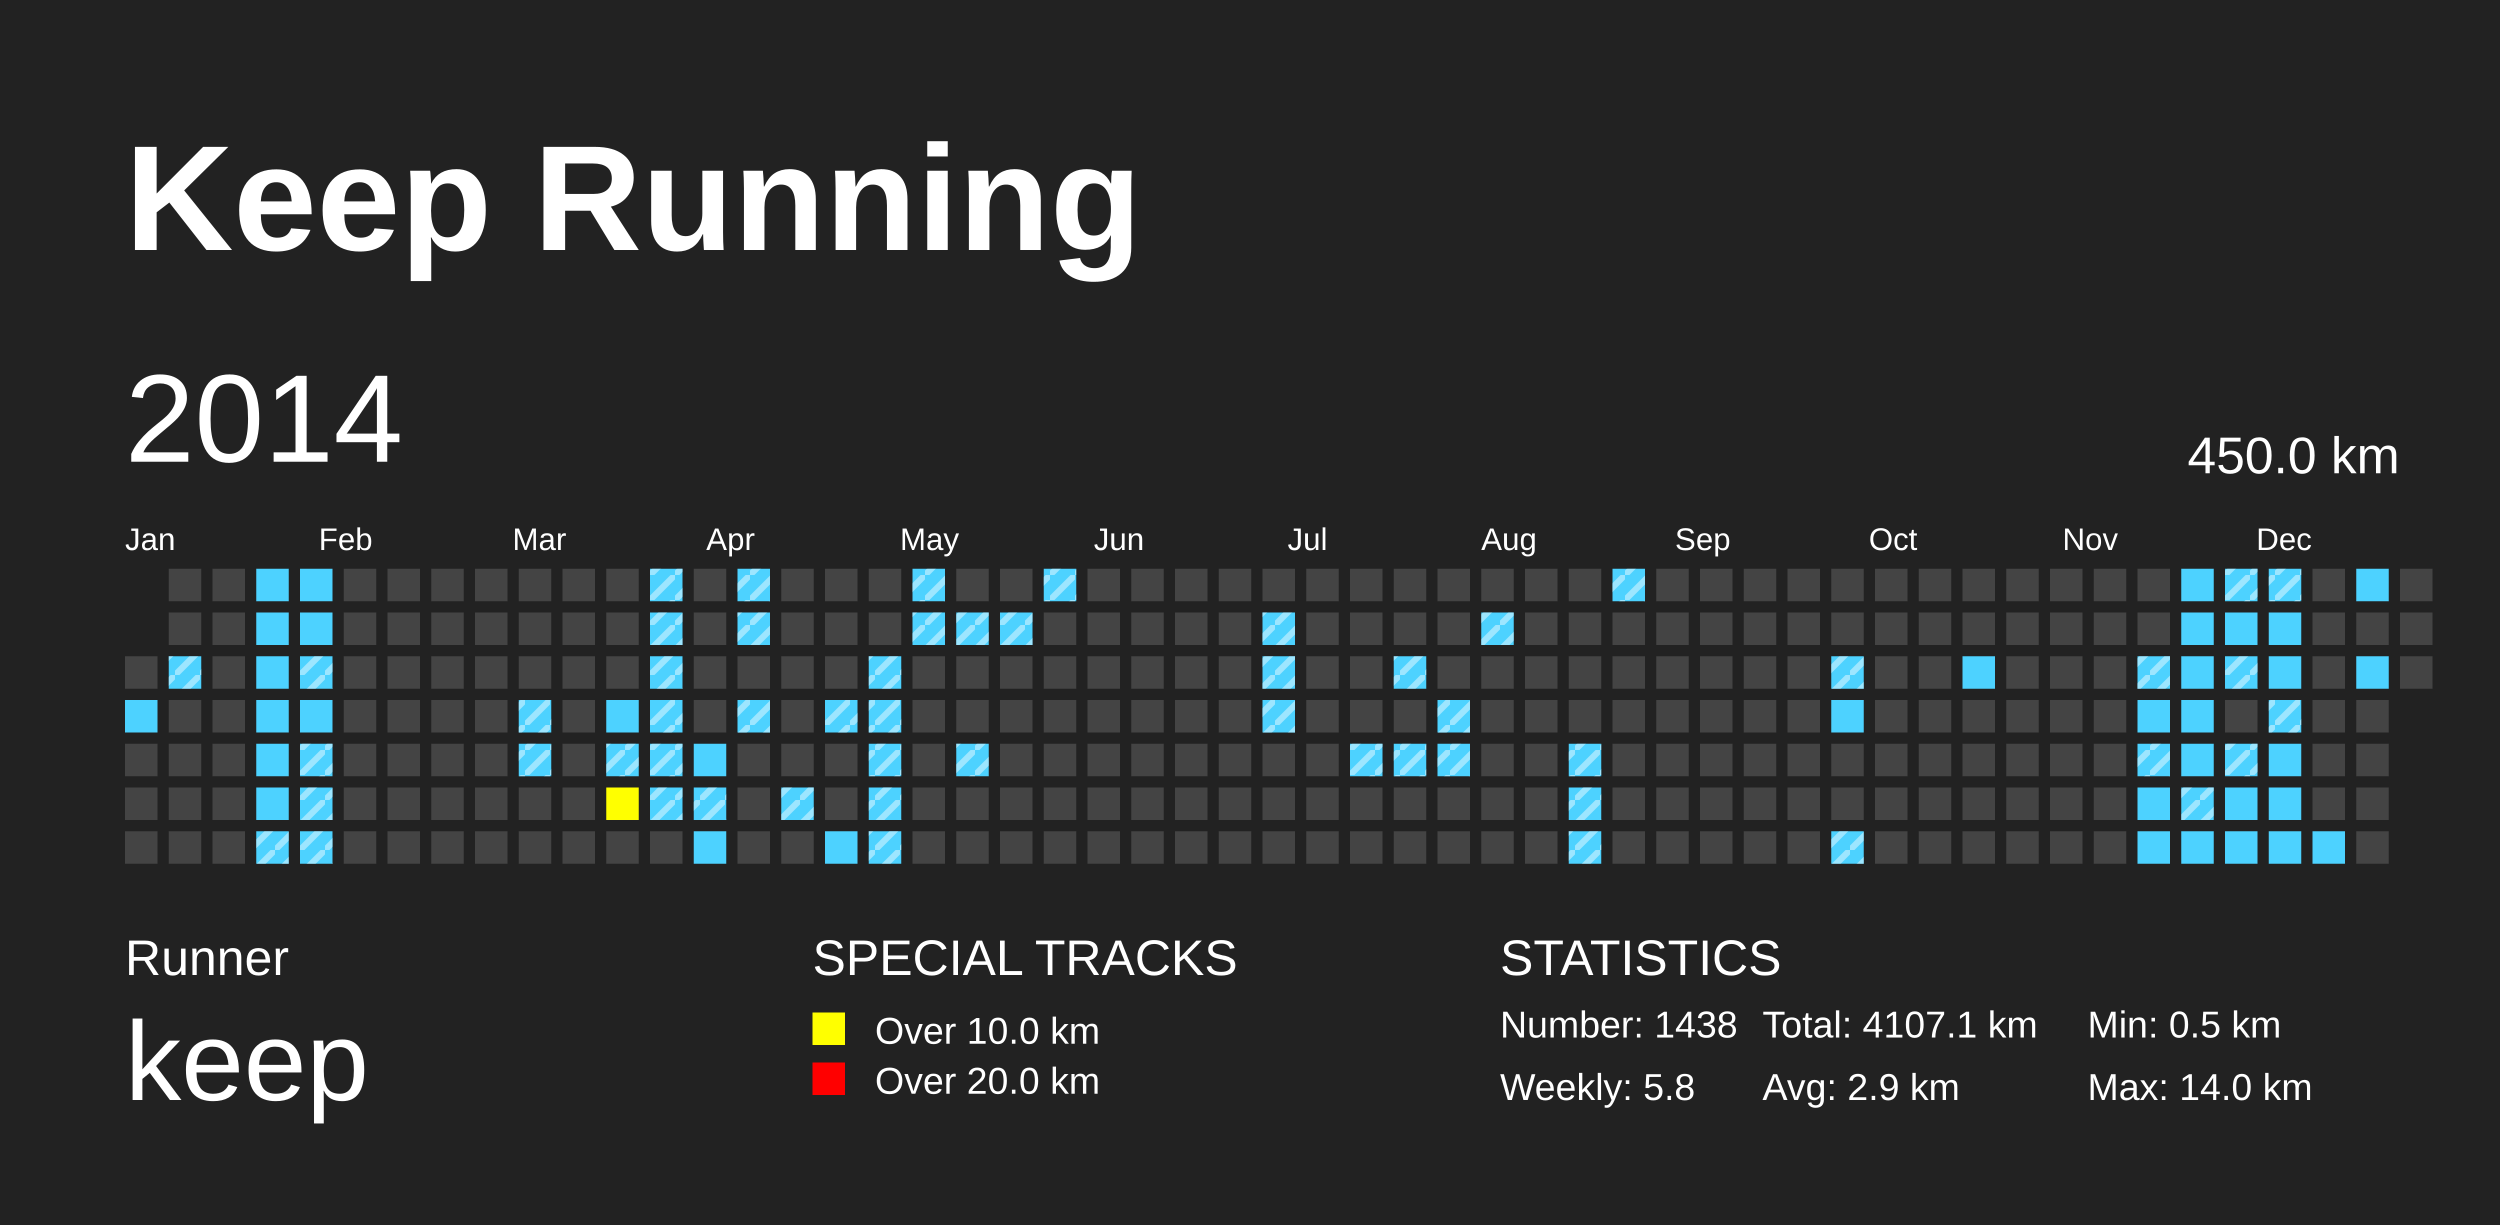
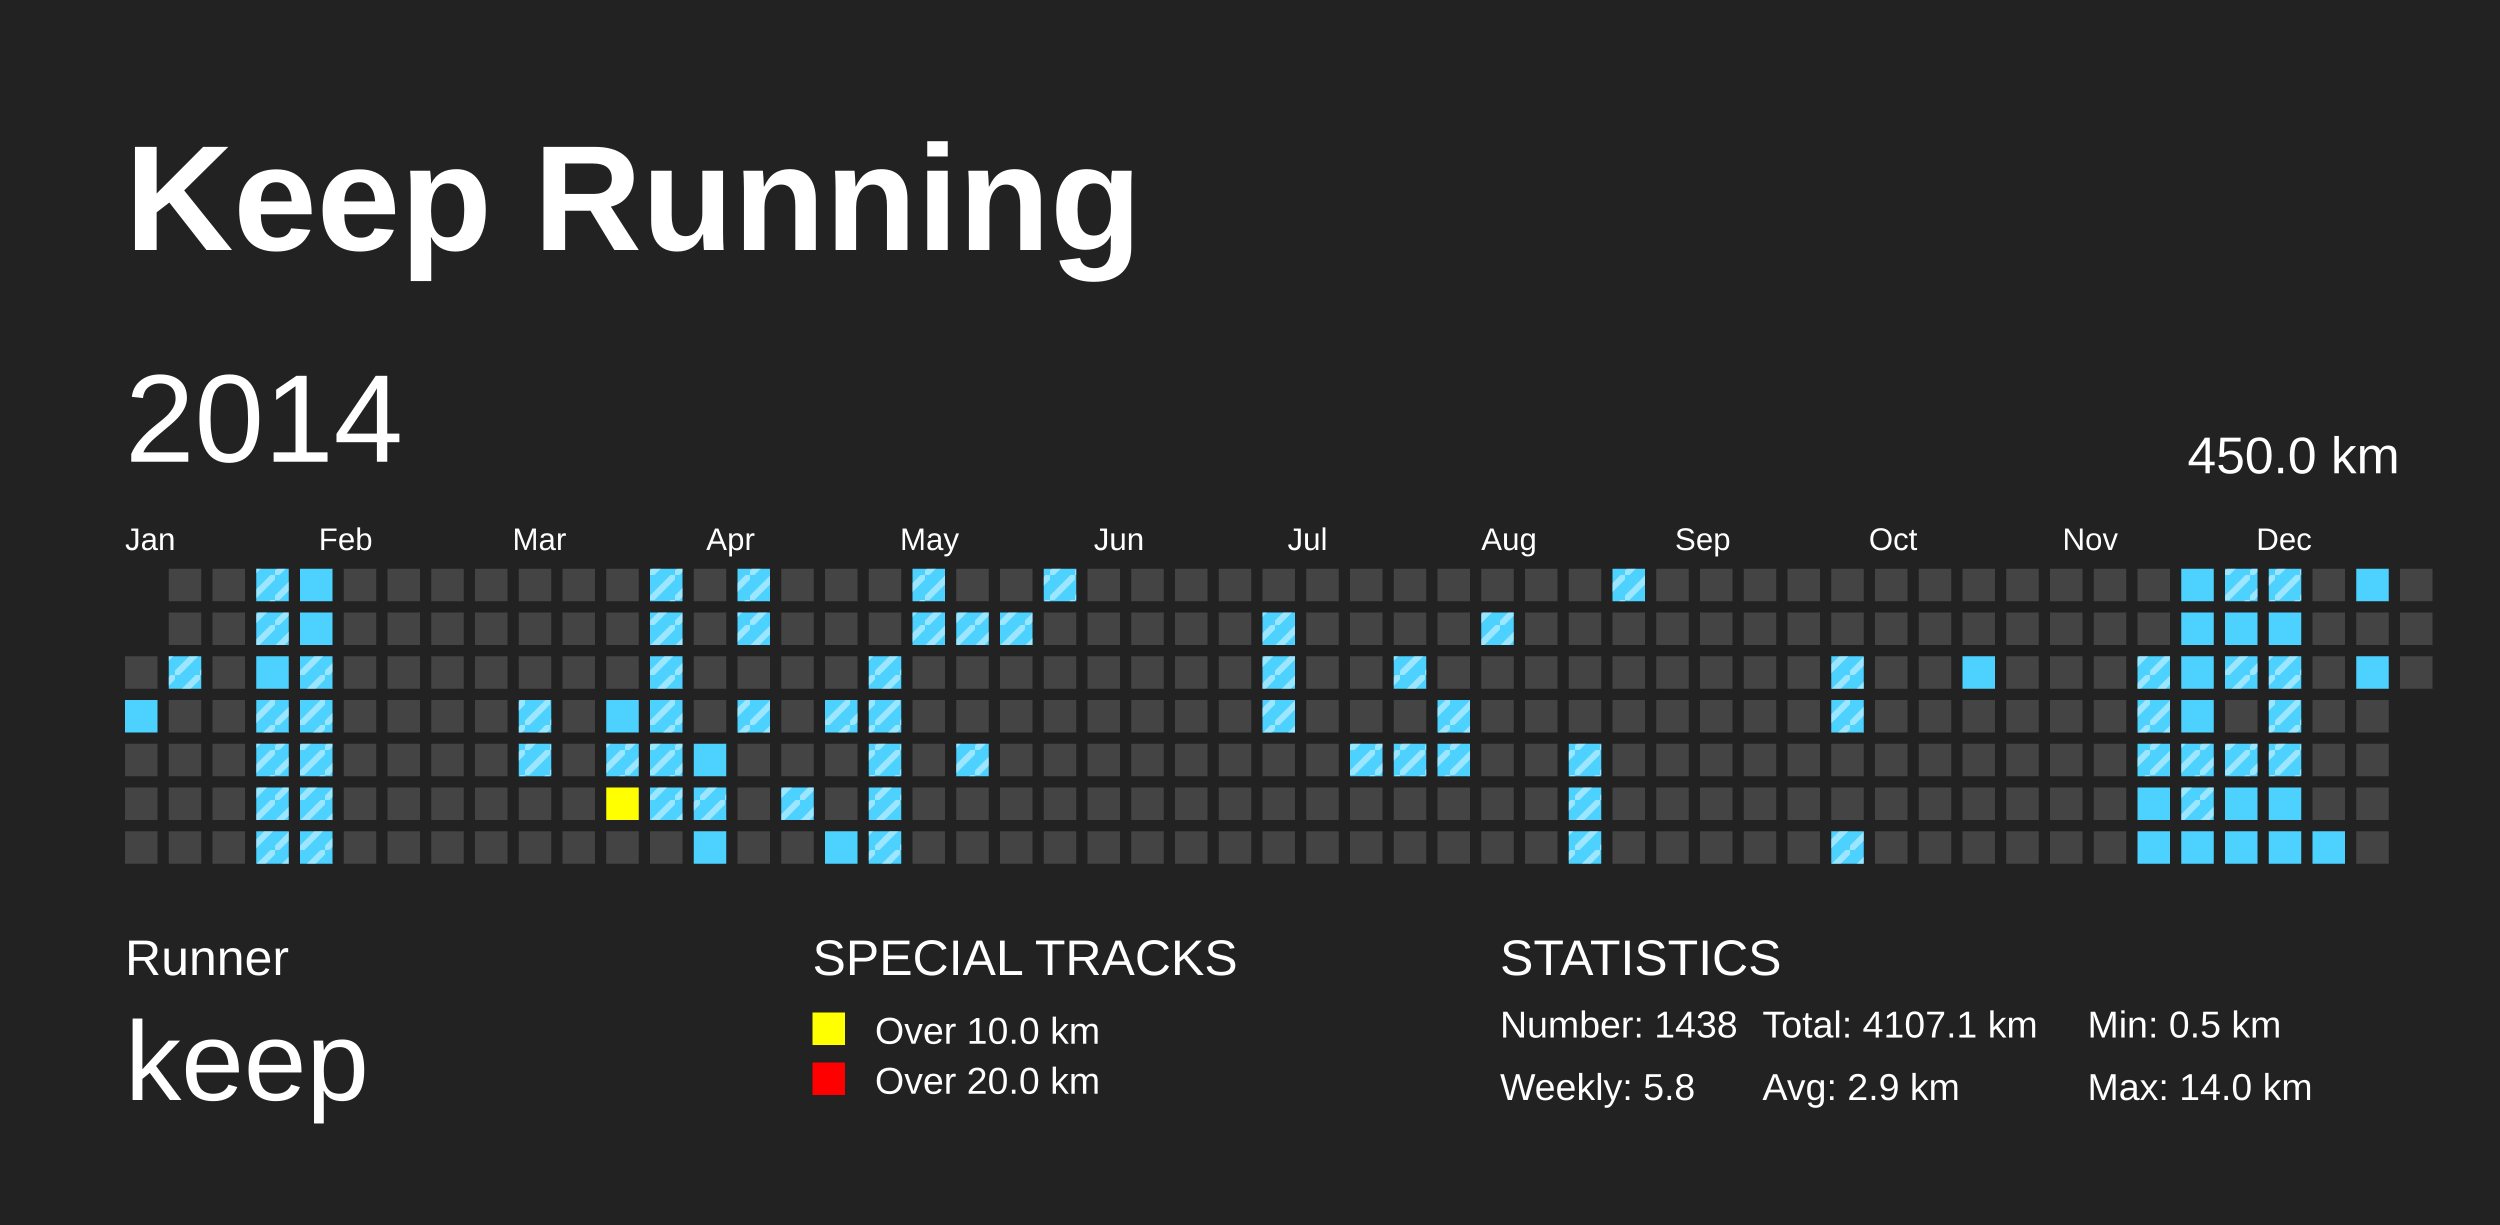
<svg xmlns="http://www.w3.org/2000/svg" baseProfile="full" height="98mm" version="1.1" viewBox="0,0,200,98" width="200mm">
  <defs>
    <pattern height="2" id="indoor-stripe" patternUnits="userSpaceOnUse" width="2">
      <line stroke="white" stroke-opacity="0.45" stroke-width="0.5" x1="0" x2="2" y1="2" y2="0" />
    </pattern>
  </defs>
  <rect fill="#222222" height="98" width="200" x="0" y="0" />
  <text fill="#FFFFFF" style="font-size:12px; font-family:Arial; font-weight:bold;" x="10" y="20">Keep Running</text>
  <text fill="#FFFFFF" style="font-size:4px; font-family:Arial" x="10" y="78">Runner</text>
  <text fill="#FFFFFF" style="font-size:9px; font-family:Arial" x="10" y="88">keep</text>
  <text fill="#FFFFFF" style="font-size:4px; font-family:Arial" x="65" y="78">SPECIAL TRACKS</text>
  <rect fill="yellow" height="2.6" width="2.6" x="65" y="81" />
  <text fill="#FFFFFF" style="font-size:3px; font-family:Arial" x="70" y="83.5">Over 10.0 km</text>
  <rect fill="red" height="2.6" width="2.6" x="65" y="85" />
  <text fill="#FFFFFF" style="font-size:3px; font-family:Arial" x="70" y="87.5">Over 20.0 km</text>
  <text fill="#FFFFFF" style="font-size:4px; font-family:Arial" x="120" y="78">STATISTICS</text>
  <text fill="#FFFFFF" style="font-size:3px; font-family:Arial" x="120" y="83">Number: 1438</text>
  <text fill="#FFFFFF" style="font-size:3px; font-family:Arial" x="120" y="88">Weekly: 5.8</text>
  <text fill="#FFFFFF" style="font-size:3px; font-family:Arial" x="141" y="83">Total: 4107.1 km</text>
  <text fill="#FFFFFF" style="font-size:3px; font-family:Arial" x="141" y="88">Avg: 2.9 km</text>
  <text fill="#FFFFFF" style="font-size:3px; font-family:Arial" x="167" y="83">Min: 0.5 km</text>
  <text fill="#FFFFFF" style="font-size:3px; font-family:Arial" x="167" y="88">Max: 14.0 km</text>
  <text dominant-baseline="hanging" fill="#FFFFFF" style="font-size:10.0px; font-family:Arial;" x="10" y="30">2014</text>
  <text dominant-baseline="hanging" fill="#FFFFFF" style="font-size:4.125px; font-family:Arial;" x="175" y="35">450.0 km</text>
  <text fill="#FFFFFF" style="font-size:2.5px; font-family:Arial" x="10.0" y="44">Jan</text>
  <text fill="#FFFFFF" style="font-size:2.5px; font-family:Arial" x="25.5" y="44">Feb</text>
  <text fill="#FFFFFF" style="font-size:2.5px; font-family:Arial" x="41.0" y="44">Mar</text>
  <text fill="#FFFFFF" style="font-size:2.5px; font-family:Arial" x="56.5" y="44">Apr</text>
  <text fill="#FFFFFF" style="font-size:2.5px; font-family:Arial" x="72.0" y="44">May</text>
  <text fill="#FFFFFF" style="font-size:2.5px; font-family:Arial" x="87.5" y="44">Jun</text>
  <text fill="#FFFFFF" style="font-size:2.5px; font-family:Arial" x="103.0" y="44">Jul</text>
  <text fill="#FFFFFF" style="font-size:2.5px; font-family:Arial" x="118.5" y="44">Aug</text>
  <text fill="#FFFFFF" style="font-size:2.5px; font-family:Arial" x="134.0" y="44">Sep</text>
  <text fill="#FFFFFF" style="font-size:2.5px; font-family:Arial" x="149.5" y="44">Oct</text>
  <text fill="#FFFFFF" style="font-size:2.5px; font-family:Arial" x="165.0" y="44">Nov</text>
  <text fill="#FFFFFF" style="font-size:2.5px; font-family:Arial" x="180.5" y="44">Dec</text>
  <rect fill="#444444" height="2.6" width="2.6" x="10.0" y="52.5" />
  <rect fill="#4DD2FF" height="2.6" width="2.6" x="10.0" y="56.0" />
  <rect fill="#444444" height="2.6" width="2.6" x="10.0" y="59.5" />
  <rect fill="#444444" height="2.6" width="2.6" x="10.0" y="63.0" />
  <rect fill="#444444" height="2.6" width="2.6" x="10.0" y="66.5" />
  <rect fill="#444444" height="2.6" width="2.6" x="13.5" y="45.5" />
  <rect fill="#444444" height="2.6" width="2.6" x="13.5" y="49.0" />
  <rect fill="#4DD2FF" height="2.6" width="2.6" x="13.5" y="52.5" />
  <rect fill="url(#indoor-stripe)" height="2.6" style="pointer-events: none;" width="2.6" x="13.5" y="52.5" />
  <rect fill="#444444" height="2.6" width="2.6" x="13.5" y="56.0" />
  <rect fill="#444444" height="2.6" width="2.6" x="13.5" y="59.5" />
  <rect fill="#444444" height="2.6" width="2.6" x="13.5" y="63.0" />
  <rect fill="#444444" height="2.6" width="2.6" x="13.5" y="66.5" />
  <rect fill="#444444" height="2.6" width="2.6" x="17.0" y="45.5" />
  <rect fill="#444444" height="2.6" width="2.6" x="17.0" y="49.0" />
  <rect fill="#444444" height="2.6" width="2.6" x="17.0" y="52.5" />
  <rect fill="#444444" height="2.6" width="2.6" x="17.0" y="56.0" />
  <rect fill="#444444" height="2.6" width="2.6" x="17.0" y="59.5" />
  <rect fill="#444444" height="2.6" width="2.6" x="17.0" y="63.0" />
  <rect fill="#444444" height="2.6" width="2.6" x="17.0" y="66.5" />
  <rect fill="#4DD2FF" height="2.6" width="2.6" x="20.5" y="45.5" />
+   <rect fill="url(#indoor-stripe)" height="2.6" style="pointer-events: none;" width="2.6" x="20.5" y="45.5" />
  <rect fill="#4DD2FF" height="2.6" width="2.6" x="20.5" y="49.0" />
+   <rect fill="url(#indoor-stripe)" height="2.6" style="pointer-events: none;" width="2.6" x="20.5" y="49.0" />
  <rect fill="#4DD2FF" height="2.6" width="2.6" x="20.5" y="52.5" />
  <rect fill="#4DD2FF" height="2.6" width="2.6" x="20.5" y="56.0" />
+   <rect fill="url(#indoor-stripe)" height="2.6" style="pointer-events: none;" width="2.6" x="20.5" y="56.0" />
  <rect fill="#4DD2FF" height="2.6" width="2.6" x="20.5" y="59.5" />
+   <rect fill="url(#indoor-stripe)" height="2.6" style="pointer-events: none;" width="2.6" x="20.5" y="59.5" />
  <rect fill="#4DD2FF" height="2.6" width="2.6" x="20.5" y="63.0" />
+   <rect fill="url(#indoor-stripe)" height="2.6" style="pointer-events: none;" width="2.6" x="20.5" y="63.0" />
  <rect fill="#4DD2FF" height="2.6" width="2.6" x="20.5" y="66.5" />
  <rect fill="url(#indoor-stripe)" height="2.6" style="pointer-events: none;" width="2.6" x="20.5" y="66.5" />
  <rect fill="#4DD2FF" height="2.6" width="2.6" x="24.0" y="45.5" />
  <rect fill="#4DD2FF" height="2.6" width="2.6" x="24.0" y="49.0" />
  <rect fill="#4DD2FF" height="2.6" width="2.6" x="24.0" y="52.5" />
  <rect fill="url(#indoor-stripe)" height="2.6" style="pointer-events: none;" width="2.6" x="24.0" y="52.5" />
  <rect fill="#4DD2FF" height="2.6" width="2.6" x="24.0" y="56.0" />
+   <rect fill="url(#indoor-stripe)" height="2.6" style="pointer-events: none;" width="2.6" x="24.0" y="56.0" />
  <rect fill="#4DD2FF" height="2.6" width="2.6" x="24.0" y="59.5" />
  <rect fill="url(#indoor-stripe)" height="2.6" style="pointer-events: none;" width="2.6" x="24.0" y="59.5" />
  <rect fill="#4DD2FF" height="2.6" width="2.6" x="24.0" y="63.0" />
  <rect fill="url(#indoor-stripe)" height="2.6" style="pointer-events: none;" width="2.6" x="24.0" y="63.0" />
  <rect fill="#4DD2FF" height="2.6" width="2.6" x="24.0" y="66.5" />
  <rect fill="url(#indoor-stripe)" height="2.6" style="pointer-events: none;" width="2.6" x="24.0" y="66.5" />
  <rect fill="#444444" height="2.6" width="2.6" x="27.5" y="45.5" />
  <rect fill="#444444" height="2.6" width="2.6" x="27.5" y="49.0" />
  <rect fill="#444444" height="2.6" width="2.6" x="27.5" y="52.5" />
  <rect fill="#444444" height="2.6" width="2.6" x="27.5" y="56.0" />
  <rect fill="#444444" height="2.6" width="2.6" x="27.5" y="59.5" />
  <rect fill="#444444" height="2.6" width="2.6" x="27.5" y="63.0" />
  <rect fill="#444444" height="2.6" width="2.6" x="27.5" y="66.5" />
  <rect fill="#444444" height="2.6" width="2.6" x="31.0" y="45.5" />
  <rect fill="#444444" height="2.6" width="2.6" x="31.0" y="49.0" />
  <rect fill="#444444" height="2.6" width="2.6" x="31.0" y="52.5" />
  <rect fill="#444444" height="2.6" width="2.6" x="31.0" y="56.0" />
  <rect fill="#444444" height="2.6" width="2.6" x="31.0" y="59.5" />
  <rect fill="#444444" height="2.6" width="2.6" x="31.0" y="63.0" />
  <rect fill="#444444" height="2.6" width="2.6" x="31.0" y="66.5" />
  <rect fill="#444444" height="2.6" width="2.6" x="34.5" y="45.5" />
  <rect fill="#444444" height="2.6" width="2.6" x="34.5" y="49.0" />
  <rect fill="#444444" height="2.6" width="2.6" x="34.5" y="52.5" />
  <rect fill="#444444" height="2.6" width="2.6" x="34.5" y="56.0" />
  <rect fill="#444444" height="2.6" width="2.6" x="34.5" y="59.5" />
  <rect fill="#444444" height="2.6" width="2.6" x="34.5" y="63.0" />
  <rect fill="#444444" height="2.6" width="2.6" x="34.5" y="66.5" />
  <rect fill="#444444" height="2.6" width="2.6" x="38.0" y="45.5" />
  <rect fill="#444444" height="2.6" width="2.6" x="38.0" y="49.0" />
  <rect fill="#444444" height="2.6" width="2.6" x="38.0" y="52.5" />
  <rect fill="#444444" height="2.6" width="2.6" x="38.0" y="56.0" />
  <rect fill="#444444" height="2.6" width="2.6" x="38.0" y="59.5" />
  <rect fill="#444444" height="2.6" width="2.6" x="38.0" y="63.0" />
  <rect fill="#444444" height="2.6" width="2.6" x="38.0" y="66.5" />
  <rect fill="#444444" height="2.6" width="2.6" x="41.5" y="45.5" />
  <rect fill="#444444" height="2.6" width="2.6" x="41.5" y="49.0" />
  <rect fill="#444444" height="2.6" width="2.6" x="41.5" y="52.5" />
  <rect fill="#4DD2FF" height="2.6" width="2.6" x="41.5" y="56.0" />
  <rect fill="url(#indoor-stripe)" height="2.6" style="pointer-events: none;" width="2.6" x="41.5" y="56.0" />
  <rect fill="#4DD2FF" height="2.6" width="2.6" x="41.5" y="59.5" />
  <rect fill="url(#indoor-stripe)" height="2.6" style="pointer-events: none;" width="2.6" x="41.5" y="59.5" />
  <rect fill="#444444" height="2.6" width="2.6" x="41.5" y="63.0" />
  <rect fill="#444444" height="2.6" width="2.6" x="41.5" y="66.5" />
  <rect fill="#444444" height="2.6" width="2.6" x="45.0" y="45.5" />
  <rect fill="#444444" height="2.6" width="2.6" x="45.0" y="49.0" />
  <rect fill="#444444" height="2.6" width="2.6" x="45.0" y="52.5" />
  <rect fill="#444444" height="2.6" width="2.6" x="45.0" y="56.0" />
  <rect fill="#444444" height="2.6" width="2.6" x="45.0" y="59.5" />
  <rect fill="#444444" height="2.6" width="2.6" x="45.0" y="63.0" />
  <rect fill="#444444" height="2.6" width="2.6" x="45.0" y="66.5" />
  <rect fill="#444444" height="2.6" width="2.6" x="48.5" y="45.5" />
  <rect fill="#444444" height="2.6" width="2.6" x="48.5" y="49.0" />
  <rect fill="#444444" height="2.6" width="2.6" x="48.5" y="52.5" />
  <rect fill="#4DD2FF" height="2.6" width="2.6" x="48.5" y="56.0" />
  <rect fill="#4DD2FF" height="2.6" width="2.6" x="48.5" y="59.5" />
  <rect fill="url(#indoor-stripe)" height="2.6" style="pointer-events: none;" width="2.6" x="48.5" y="59.5" />
  <rect fill="yellow" height="2.6" width="2.6" x="48.5" y="63.0" />
  <rect fill="#444444" height="2.6" width="2.6" x="48.5" y="66.5" />
  <rect fill="#4DD2FF" height="2.6" width="2.6" x="52.0" y="45.5" />
  <rect fill="url(#indoor-stripe)" height="2.6" style="pointer-events: none;" width="2.6" x="52.0" y="45.5" />
  <rect fill="#4DD2FF" height="2.6" width="2.6" x="52.0" y="49.0" />
  <rect fill="url(#indoor-stripe)" height="2.6" style="pointer-events: none;" width="2.6" x="52.0" y="49.0" />
  <rect fill="#4DD2FF" height="2.6" width="2.6" x="52.0" y="52.5" />
  <rect fill="url(#indoor-stripe)" height="2.6" style="pointer-events: none;" width="2.6" x="52.0" y="52.5" />
  <rect fill="#4DD2FF" height="2.6" width="2.6" x="52.0" y="56.0" />
  <rect fill="url(#indoor-stripe)" height="2.6" style="pointer-events: none;" width="2.6" x="52.0" y="56.0" />
  <rect fill="#4DD2FF" height="2.6" width="2.6" x="52.0" y="59.5" />
  <rect fill="url(#indoor-stripe)" height="2.6" style="pointer-events: none;" width="2.6" x="52.0" y="59.5" />
  <rect fill="#4DD2FF" height="2.6" width="2.6" x="52.0" y="63.0" />
  <rect fill="url(#indoor-stripe)" height="2.6" style="pointer-events: none;" width="2.6" x="52.0" y="63.0" />
  <rect fill="#444444" height="2.6" width="2.6" x="52.0" y="66.5" />
  <rect fill="#444444" height="2.6" width="2.6" x="55.5" y="45.5" />
  <rect fill="#444444" height="2.6" width="2.6" x="55.5" y="49.0" />
  <rect fill="#444444" height="2.6" width="2.6" x="55.5" y="52.5" />
  <rect fill="#444444" height="2.6" width="2.6" x="55.5" y="56.0" />
  <rect fill="#4DD2FF" height="2.6" width="2.6" x="55.5" y="59.5" />
  <rect fill="#4DD2FF" height="2.6" width="2.6" x="55.5" y="63.0" />
  <rect fill="url(#indoor-stripe)" height="2.6" style="pointer-events: none;" width="2.6" x="55.5" y="63.0" />
  <rect fill="#4DD2FF" height="2.6" width="2.6" x="55.5" y="66.5" />
  <rect fill="#4DD2FF" height="2.6" width="2.6" x="59.0" y="45.5" />
  <rect fill="url(#indoor-stripe)" height="2.6" style="pointer-events: none;" width="2.6" x="59.0" y="45.5" />
  <rect fill="#4DD2FF" height="2.6" width="2.6" x="59.0" y="49.0" />
  <rect fill="url(#indoor-stripe)" height="2.6" style="pointer-events: none;" width="2.6" x="59.0" y="49.0" />
  <rect fill="#444444" height="2.6" width="2.6" x="59.0" y="52.5" />
  <rect fill="#4DD2FF" height="2.6" width="2.6" x="59.0" y="56.0" />
  <rect fill="url(#indoor-stripe)" height="2.6" style="pointer-events: none;" width="2.6" x="59.0" y="56.0" />
  <rect fill="#444444" height="2.6" width="2.6" x="59.0" y="59.5" />
  <rect fill="#444444" height="2.6" width="2.6" x="59.0" y="63.0" />
  <rect fill="#444444" height="2.6" width="2.6" x="59.0" y="66.5" />
  <rect fill="#444444" height="2.6" width="2.6" x="62.5" y="45.5" />
  <rect fill="#444444" height="2.6" width="2.6" x="62.5" y="49.0" />
  <rect fill="#444444" height="2.6" width="2.6" x="62.5" y="52.5" />
  <rect fill="#444444" height="2.6" width="2.6" x="62.5" y="56.0" />
  <rect fill="#444444" height="2.6" width="2.6" x="62.5" y="59.5" />
  <rect fill="#4DD2FF" height="2.6" width="2.6" x="62.5" y="63.0" />
  <rect fill="url(#indoor-stripe)" height="2.6" style="pointer-events: none;" width="2.6" x="62.5" y="63.0" />
  <rect fill="#444444" height="2.6" width="2.6" x="62.5" y="66.5" />
  <rect fill="#444444" height="2.6" width="2.6" x="66.0" y="45.5" />
  <rect fill="#444444" height="2.6" width="2.6" x="66.0" y="49.0" />
  <rect fill="#444444" height="2.6" width="2.6" x="66.0" y="52.5" />
  <rect fill="#4DD2FF" height="2.6" width="2.6" x="66.0" y="56.0" />
  <rect fill="url(#indoor-stripe)" height="2.6" style="pointer-events: none;" width="2.6" x="66.0" y="56.0" />
  <rect fill="#444444" height="2.6" width="2.6" x="66.0" y="59.5" />
  <rect fill="#444444" height="2.6" width="2.6" x="66.0" y="63.0" />
  <rect fill="#4DD2FF" height="2.6" width="2.6" x="66.0" y="66.5" />
  <rect fill="#444444" height="2.6" width="2.6" x="69.5" y="45.5" />
  <rect fill="#444444" height="2.6" width="2.6" x="69.5" y="49.0" />
  <rect fill="#4DD2FF" height="2.6" width="2.6" x="69.5" y="52.5" />
  <rect fill="url(#indoor-stripe)" height="2.6" style="pointer-events: none;" width="2.6" x="69.5" y="52.5" />
  <rect fill="#4DD2FF" height="2.6" width="2.6" x="69.5" y="56.0" />
  <rect fill="url(#indoor-stripe)" height="2.6" style="pointer-events: none;" width="2.6" x="69.5" y="56.0" />
  <rect fill="#4DD2FF" height="2.6" width="2.6" x="69.5" y="59.5" />
  <rect fill="url(#indoor-stripe)" height="2.6" style="pointer-events: none;" width="2.6" x="69.5" y="59.5" />
  <rect fill="#4DD2FF" height="2.6" width="2.6" x="69.5" y="63.0" />
  <rect fill="url(#indoor-stripe)" height="2.6" style="pointer-events: none;" width="2.6" x="69.5" y="63.0" />
  <rect fill="#4DD2FF" height="2.6" width="2.6" x="69.5" y="66.5" />
  <rect fill="url(#indoor-stripe)" height="2.6" style="pointer-events: none;" width="2.6" x="69.5" y="66.5" />
  <rect fill="#4DD2FF" height="2.6" width="2.6" x="73.0" y="45.5" />
  <rect fill="url(#indoor-stripe)" height="2.6" style="pointer-events: none;" width="2.6" x="73.0" y="45.5" />
  <rect fill="#4DD2FF" height="2.6" width="2.6" x="73.0" y="49.0" />
  <rect fill="url(#indoor-stripe)" height="2.6" style="pointer-events: none;" width="2.6" x="73.0" y="49.0" />
  <rect fill="#444444" height="2.6" width="2.6" x="73.0" y="52.5" />
  <rect fill="#444444" height="2.6" width="2.6" x="73.0" y="56.0" />
  <rect fill="#444444" height="2.6" width="2.6" x="73.0" y="59.5" />
  <rect fill="#444444" height="2.6" width="2.6" x="73.0" y="63.0" />
  <rect fill="#444444" height="2.6" width="2.6" x="73.0" y="66.5" />
  <rect fill="#444444" height="2.6" width="2.6" x="76.5" y="45.5" />
  <rect fill="#4DD2FF" height="2.6" width="2.6" x="76.5" y="49.0" />
  <rect fill="url(#indoor-stripe)" height="2.6" style="pointer-events: none;" width="2.6" x="76.5" y="49.0" />
  <rect fill="#444444" height="2.6" width="2.6" x="76.5" y="52.5" />
  <rect fill="#444444" height="2.6" width="2.6" x="76.5" y="56.0" />
  <rect fill="#4DD2FF" height="2.6" width="2.6" x="76.5" y="59.5" />
  <rect fill="url(#indoor-stripe)" height="2.6" style="pointer-events: none;" width="2.6" x="76.5" y="59.5" />
  <rect fill="#444444" height="2.6" width="2.6" x="76.5" y="63.0" />
  <rect fill="#444444" height="2.6" width="2.6" x="76.5" y="66.5" />
  <rect fill="#444444" height="2.6" width="2.6" x="80.0" y="45.5" />
  <rect fill="#4DD2FF" height="2.6" width="2.6" x="80.0" y="49.0" />
  <rect fill="url(#indoor-stripe)" height="2.6" style="pointer-events: none;" width="2.6" x="80.0" y="49.0" />
  <rect fill="#444444" height="2.6" width="2.6" x="80.0" y="52.5" />
  <rect fill="#444444" height="2.6" width="2.6" x="80.0" y="56.0" />
  <rect fill="#444444" height="2.6" width="2.6" x="80.0" y="59.5" />
  <rect fill="#444444" height="2.6" width="2.6" x="80.0" y="63.0" />
  <rect fill="#444444" height="2.6" width="2.6" x="80.0" y="66.5" />
  <rect fill="#4DD2FF" height="2.6" width="2.6" x="83.5" y="45.5" />
  <rect fill="url(#indoor-stripe)" height="2.6" style="pointer-events: none;" width="2.6" x="83.5" y="45.5" />
  <rect fill="#444444" height="2.6" width="2.6" x="83.5" y="49.0" />
  <rect fill="#444444" height="2.6" width="2.6" x="83.5" y="52.5" />
  <rect fill="#444444" height="2.6" width="2.6" x="83.5" y="56.0" />
  <rect fill="#444444" height="2.6" width="2.6" x="83.5" y="59.5" />
  <rect fill="#444444" height="2.6" width="2.6" x="83.5" y="63.0" />
  <rect fill="#444444" height="2.6" width="2.6" x="83.5" y="66.5" />
  <rect fill="#444444" height="2.6" width="2.6" x="87.0" y="45.5" />
  <rect fill="#444444" height="2.6" width="2.6" x="87.0" y="49.0" />
  <rect fill="#444444" height="2.6" width="2.6" x="87.0" y="52.5" />
  <rect fill="#444444" height="2.6" width="2.6" x="87.0" y="56.0" />
  <rect fill="#444444" height="2.6" width="2.6" x="87.0" y="59.5" />
  <rect fill="#444444" height="2.6" width="2.6" x="87.0" y="63.0" />
  <rect fill="#444444" height="2.6" width="2.6" x="87.0" y="66.5" />
  <rect fill="#444444" height="2.6" width="2.6" x="90.5" y="45.5" />
  <rect fill="#444444" height="2.6" width="2.6" x="90.5" y="49.0" />
  <rect fill="#444444" height="2.6" width="2.6" x="90.5" y="52.5" />
  <rect fill="#444444" height="2.6" width="2.6" x="90.5" y="56.0" />
  <rect fill="#444444" height="2.6" width="2.6" x="90.5" y="59.5" />
  <rect fill="#444444" height="2.6" width="2.6" x="90.5" y="63.0" />
  <rect fill="#444444" height="2.6" width="2.6" x="90.5" y="66.5" />
  <rect fill="#444444" height="2.6" width="2.6" x="94.0" y="45.5" />
  <rect fill="#444444" height="2.6" width="2.6" x="94.0" y="49.0" />
  <rect fill="#444444" height="2.6" width="2.6" x="94.0" y="52.5" />
  <rect fill="#444444" height="2.6" width="2.6" x="94.0" y="56.0" />
  <rect fill="#444444" height="2.6" width="2.6" x="94.0" y="59.5" />
  <rect fill="#444444" height="2.6" width="2.6" x="94.0" y="63.0" />
  <rect fill="#444444" height="2.6" width="2.6" x="94.0" y="66.5" />
  <rect fill="#444444" height="2.6" width="2.6" x="97.5" y="45.5" />
  <rect fill="#444444" height="2.6" width="2.6" x="97.5" y="49.0" />
  <rect fill="#444444" height="2.6" width="2.6" x="97.5" y="52.5" />
  <rect fill="#444444" height="2.6" width="2.6" x="97.5" y="56.0" />
  <rect fill="#444444" height="2.6" width="2.6" x="97.5" y="59.5" />
  <rect fill="#444444" height="2.6" width="2.6" x="97.5" y="63.0" />
  <rect fill="#444444" height="2.6" width="2.6" x="97.5" y="66.5" />
  <rect fill="#444444" height="2.6" width="2.6" x="101.0" y="45.5" />
  <rect fill="#4DD2FF" height="2.6" width="2.6" x="101.0" y="49.0" />
  <rect fill="url(#indoor-stripe)" height="2.6" style="pointer-events: none;" width="2.6" x="101.0" y="49.0" />
  <rect fill="#4DD2FF" height="2.6" width="2.6" x="101.0" y="52.5" />
  <rect fill="url(#indoor-stripe)" height="2.6" style="pointer-events: none;" width="2.6" x="101.0" y="52.5" />
  <rect fill="#4DD2FF" height="2.6" width="2.6" x="101.0" y="56.0" />
  <rect fill="url(#indoor-stripe)" height="2.6" style="pointer-events: none;" width="2.6" x="101.0" y="56.0" />
  <rect fill="#444444" height="2.6" width="2.6" x="101.0" y="59.5" />
  <rect fill="#444444" height="2.6" width="2.6" x="101.0" y="63.0" />
  <rect fill="#444444" height="2.6" width="2.6" x="101.0" y="66.5" />
  <rect fill="#444444" height="2.6" width="2.6" x="104.5" y="45.5" />
  <rect fill="#444444" height="2.6" width="2.6" x="104.5" y="49.0" />
  <rect fill="#444444" height="2.6" width="2.6" x="104.5" y="52.5" />
  <rect fill="#444444" height="2.6" width="2.6" x="104.5" y="56.0" />
  <rect fill="#444444" height="2.6" width="2.6" x="104.5" y="59.5" />
  <rect fill="#444444" height="2.6" width="2.6" x="104.5" y="63.0" />
  <rect fill="#444444" height="2.6" width="2.6" x="104.5" y="66.5" />
  <rect fill="#444444" height="2.6" width="2.6" x="108.0" y="45.5" />
  <rect fill="#444444" height="2.6" width="2.6" x="108.0" y="49.0" />
  <rect fill="#444444" height="2.6" width="2.6" x="108.0" y="52.5" />
  <rect fill="#444444" height="2.6" width="2.6" x="108.0" y="56.0" />
  <rect fill="#4DD2FF" height="2.6" width="2.6" x="108.0" y="59.5" />
  <rect fill="url(#indoor-stripe)" height="2.6" style="pointer-events: none;" width="2.6" x="108.0" y="59.5" />
  <rect fill="#444444" height="2.6" width="2.6" x="108.0" y="63.0" />
  <rect fill="#444444" height="2.6" width="2.6" x="108.0" y="66.5" />
  <rect fill="#444444" height="2.6" width="2.6" x="111.5" y="45.5" />
  <rect fill="#444444" height="2.6" width="2.6" x="111.5" y="49.0" />
  <rect fill="#4DD2FF" height="2.6" width="2.6" x="111.5" y="52.5" />
  <rect fill="url(#indoor-stripe)" height="2.6" style="pointer-events: none;" width="2.6" x="111.5" y="52.5" />
  <rect fill="#444444" height="2.6" width="2.6" x="111.5" y="56.0" />
  <rect fill="#4DD2FF" height="2.6" width="2.6" x="111.5" y="59.5" />
  <rect fill="url(#indoor-stripe)" height="2.6" style="pointer-events: none;" width="2.6" x="111.5" y="59.5" />
  <rect fill="#444444" height="2.6" width="2.6" x="111.5" y="63.0" />
  <rect fill="#444444" height="2.6" width="2.6" x="111.5" y="66.5" />
  <rect fill="#444444" height="2.6" width="2.6" x="115.0" y="45.5" />
  <rect fill="#444444" height="2.6" width="2.6" x="115.0" y="49.0" />
  <rect fill="#444444" height="2.6" width="2.6" x="115.0" y="52.5" />
  <rect fill="#4DD2FF" height="2.6" width="2.6" x="115.0" y="56.0" />
  <rect fill="url(#indoor-stripe)" height="2.6" style="pointer-events: none;" width="2.6" x="115.0" y="56.0" />
  <rect fill="#4DD2FF" height="2.6" width="2.6" x="115.0" y="59.5" />
  <rect fill="url(#indoor-stripe)" height="2.6" style="pointer-events: none;" width="2.6" x="115.0" y="59.5" />
  <rect fill="#444444" height="2.6" width="2.6" x="115.0" y="63.0" />
  <rect fill="#444444" height="2.6" width="2.6" x="115.0" y="66.5" />
  <rect fill="#444444" height="2.6" width="2.6" x="118.5" y="45.5" />
  <rect fill="#4DD2FF" height="2.6" width="2.6" x="118.5" y="49.0" />
  <rect fill="url(#indoor-stripe)" height="2.6" style="pointer-events: none;" width="2.6" x="118.5" y="49.0" />
  <rect fill="#444444" height="2.6" width="2.6" x="118.5" y="52.5" />
  <rect fill="#444444" height="2.6" width="2.6" x="118.5" y="56.0" />
  <rect fill="#444444" height="2.6" width="2.6" x="118.5" y="59.5" />
  <rect fill="#444444" height="2.6" width="2.6" x="118.5" y="63.0" />
  <rect fill="#444444" height="2.6" width="2.6" x="118.5" y="66.5" />
  <rect fill="#444444" height="2.6" width="2.6" x="122.0" y="45.5" />
  <rect fill="#444444" height="2.6" width="2.6" x="122.0" y="49.0" />
  <rect fill="#444444" height="2.6" width="2.6" x="122.0" y="52.5" />
  <rect fill="#444444" height="2.6" width="2.6" x="122.0" y="56.0" />
  <rect fill="#444444" height="2.6" width="2.6" x="122.0" y="59.5" />
  <rect fill="#444444" height="2.6" width="2.6" x="122.0" y="63.0" />
  <rect fill="#444444" height="2.6" width="2.6" x="122.0" y="66.5" />
  <rect fill="#444444" height="2.6" width="2.6" x="125.5" y="45.5" />
  <rect fill="#444444" height="2.6" width="2.6" x="125.5" y="49.0" />
  <rect fill="#444444" height="2.6" width="2.6" x="125.5" y="52.5" />
  <rect fill="#444444" height="2.6" width="2.6" x="125.5" y="56.0" />
  <rect fill="#4DD2FF" height="2.6" width="2.6" x="125.5" y="59.5" />
  <rect fill="url(#indoor-stripe)" height="2.6" style="pointer-events: none;" width="2.6" x="125.5" y="59.5" />
  <rect fill="#4DD2FF" height="2.6" width="2.6" x="125.5" y="63.0" />
  <rect fill="url(#indoor-stripe)" height="2.6" style="pointer-events: none;" width="2.6" x="125.5" y="63.0" />
  <rect fill="#4DD2FF" height="2.6" width="2.6" x="125.5" y="66.5" />
  <rect fill="url(#indoor-stripe)" height="2.6" style="pointer-events: none;" width="2.6" x="125.5" y="66.5" />
  <rect fill="#4DD2FF" height="2.6" width="2.6" x="129.0" y="45.5" />
  <rect fill="url(#indoor-stripe)" height="2.6" style="pointer-events: none;" width="2.6" x="129.0" y="45.5" />
  <rect fill="#444444" height="2.6" width="2.6" x="129.0" y="49.0" />
  <rect fill="#444444" height="2.6" width="2.6" x="129.0" y="52.5" />
  <rect fill="#444444" height="2.6" width="2.6" x="129.0" y="56.0" />
  <rect fill="#444444" height="2.6" width="2.6" x="129.0" y="59.5" />
  <rect fill="#444444" height="2.6" width="2.6" x="129.0" y="63.0" />
  <rect fill="#444444" height="2.6" width="2.6" x="129.0" y="66.5" />
  <rect fill="#444444" height="2.6" width="2.6" x="132.5" y="45.5" />
  <rect fill="#444444" height="2.6" width="2.6" x="132.5" y="49.0" />
  <rect fill="#444444" height="2.6" width="2.6" x="132.5" y="52.5" />
  <rect fill="#444444" height="2.6" width="2.6" x="132.5" y="56.0" />
  <rect fill="#444444" height="2.6" width="2.6" x="132.5" y="59.5" />
  <rect fill="#444444" height="2.6" width="2.6" x="132.5" y="63.0" />
  <rect fill="#444444" height="2.6" width="2.6" x="132.5" y="66.5" />
  <rect fill="#444444" height="2.6" width="2.6" x="136.0" y="45.5" />
  <rect fill="#444444" height="2.6" width="2.6" x="136.0" y="49.0" />
  <rect fill="#444444" height="2.6" width="2.6" x="136.0" y="52.5" />
  <rect fill="#444444" height="2.6" width="2.6" x="136.0" y="56.0" />
  <rect fill="#444444" height="2.6" width="2.6" x="136.0" y="59.5" />
  <rect fill="#444444" height="2.6" width="2.6" x="136.0" y="63.0" />
  <rect fill="#444444" height="2.6" width="2.6" x="136.0" y="66.5" />
  <rect fill="#444444" height="2.6" width="2.6" x="139.5" y="45.5" />
  <rect fill="#444444" height="2.6" width="2.6" x="139.5" y="49.0" />
  <rect fill="#444444" height="2.6" width="2.6" x="139.5" y="52.5" />
  <rect fill="#444444" height="2.6" width="2.6" x="139.5" y="56.0" />
  <rect fill="#444444" height="2.6" width="2.6" x="139.5" y="59.5" />
  <rect fill="#444444" height="2.6" width="2.6" x="139.5" y="63.0" />
  <rect fill="#444444" height="2.6" width="2.6" x="139.5" y="66.5" />
  <rect fill="#444444" height="2.6" width="2.6" x="143.0" y="45.5" />
  <rect fill="#444444" height="2.6" width="2.6" x="143.0" y="49.0" />
  <rect fill="#444444" height="2.6" width="2.6" x="143.0" y="52.5" />
  <rect fill="#444444" height="2.6" width="2.6" x="143.0" y="56.0" />
  <rect fill="#444444" height="2.6" width="2.6" x="143.0" y="59.5" />
  <rect fill="#444444" height="2.6" width="2.6" x="143.0" y="63.0" />
  <rect fill="#444444" height="2.6" width="2.6" x="143.0" y="66.5" />
  <rect fill="#444444" height="2.6" width="2.6" x="146.5" y="45.5" />
  <rect fill="#444444" height="2.6" width="2.6" x="146.5" y="49.0" />
  <rect fill="#4DD2FF" height="2.6" width="2.6" x="146.5" y="52.5" />
  <rect fill="url(#indoor-stripe)" height="2.6" style="pointer-events: none;" width="2.6" x="146.5" y="52.5" />
  <rect fill="#4DD2FF" height="2.6" width="2.6" x="146.5" y="56.0" />
+   <rect fill="url(#indoor-stripe)" height="2.6" style="pointer-events: none;" width="2.6" x="146.5" y="56.0" />
  <rect fill="#444444" height="2.6" width="2.6" x="146.5" y="59.5" />
  <rect fill="#444444" height="2.6" width="2.6" x="146.5" y="63.0" />
  <rect fill="#4DD2FF" height="2.6" width="2.6" x="146.5" y="66.5" />
  <rect fill="url(#indoor-stripe)" height="2.6" style="pointer-events: none;" width="2.6" x="146.5" y="66.5" />
  <rect fill="#444444" height="2.6" width="2.6" x="150.0" y="45.5" />
  <rect fill="#444444" height="2.6" width="2.6" x="150.0" y="49.0" />
  <rect fill="#444444" height="2.6" width="2.6" x="150.0" y="52.5" />
  <rect fill="#444444" height="2.6" width="2.6" x="150.0" y="56.0" />
  <rect fill="#444444" height="2.6" width="2.6" x="150.0" y="59.5" />
  <rect fill="#444444" height="2.6" width="2.6" x="150.0" y="63.0" />
  <rect fill="#444444" height="2.6" width="2.6" x="150.0" y="66.5" />
  <rect fill="#444444" height="2.6" width="2.6" x="153.5" y="45.5" />
  <rect fill="#444444" height="2.6" width="2.6" x="153.5" y="49.0" />
  <rect fill="#444444" height="2.6" width="2.6" x="153.5" y="52.5" />
  <rect fill="#444444" height="2.6" width="2.6" x="153.5" y="56.0" />
  <rect fill="#444444" height="2.6" width="2.6" x="153.5" y="59.5" />
  <rect fill="#444444" height="2.6" width="2.6" x="153.5" y="63.0" />
  <rect fill="#444444" height="2.6" width="2.6" x="153.5" y="66.5" />
  <rect fill="#444444" height="2.6" width="2.6" x="157.0" y="45.5" />
  <rect fill="#444444" height="2.6" width="2.6" x="157.0" y="49.0" />
  <rect fill="#4DD2FF" height="2.6" width="2.6" x="157.0" y="52.5" />
  <rect fill="#444444" height="2.6" width="2.6" x="157.0" y="56.0" />
  <rect fill="#444444" height="2.6" width="2.6" x="157.0" y="59.5" />
  <rect fill="#444444" height="2.6" width="2.6" x="157.0" y="63.0" />
  <rect fill="#444444" height="2.6" width="2.6" x="157.0" y="66.5" />
  <rect fill="#444444" height="2.6" width="2.6" x="160.5" y="45.5" />
  <rect fill="#444444" height="2.6" width="2.6" x="160.5" y="49.0" />
  <rect fill="#444444" height="2.6" width="2.6" x="160.5" y="52.5" />
  <rect fill="#444444" height="2.6" width="2.6" x="160.5" y="56.0" />
  <rect fill="#444444" height="2.6" width="2.6" x="160.5" y="59.5" />
  <rect fill="#444444" height="2.6" width="2.6" x="160.5" y="63.0" />
  <rect fill="#444444" height="2.6" width="2.6" x="160.5" y="66.5" />
  <rect fill="#444444" height="2.6" width="2.6" x="164.0" y="45.5" />
  <rect fill="#444444" height="2.6" width="2.6" x="164.0" y="49.0" />
  <rect fill="#444444" height="2.6" width="2.6" x="164.0" y="52.5" />
  <rect fill="#444444" height="2.6" width="2.6" x="164.0" y="56.0" />
  <rect fill="#444444" height="2.6" width="2.6" x="164.0" y="59.5" />
  <rect fill="#444444" height="2.6" width="2.6" x="164.0" y="63.0" />
  <rect fill="#444444" height="2.6" width="2.6" x="164.0" y="66.5" />
  <rect fill="#444444" height="2.6" width="2.6" x="167.5" y="45.5" />
  <rect fill="#444444" height="2.6" width="2.6" x="167.5" y="49.0" />
  <rect fill="#444444" height="2.6" width="2.6" x="167.5" y="52.5" />
  <rect fill="#444444" height="2.6" width="2.6" x="167.5" y="56.0" />
  <rect fill="#444444" height="2.6" width="2.6" x="167.5" y="59.5" />
  <rect fill="#444444" height="2.6" width="2.6" x="167.5" y="63.0" />
  <rect fill="#444444" height="2.6" width="2.6" x="167.5" y="66.5" />
  <rect fill="#444444" height="2.6" width="2.6" x="171.0" y="45.5" />
  <rect fill="#444444" height="2.6" width="2.6" x="171.0" y="49.0" />
  <rect fill="#4DD2FF" height="2.6" width="2.6" x="171.0" y="52.5" />
  <rect fill="url(#indoor-stripe)" height="2.6" style="pointer-events: none;" width="2.6" x="171.0" y="52.5" />
  <rect fill="#4DD2FF" height="2.6" width="2.6" x="171.0" y="56.0" />
+   <rect fill="url(#indoor-stripe)" height="2.6" style="pointer-events: none;" width="2.6" x="171.0" y="56.0" />
  <rect fill="#4DD2FF" height="2.6" width="2.6" x="171.0" y="59.5" />
  <rect fill="url(#indoor-stripe)" height="2.6" style="pointer-events: none;" width="2.6" x="171.0" y="59.5" />
  <rect fill="#4DD2FF" height="2.6" width="2.6" x="171.0" y="63.0" />
  <rect fill="#4DD2FF" height="2.6" width="2.6" x="171.0" y="66.5" />
  <rect fill="#4DD2FF" height="2.6" width="2.6" x="174.5" y="45.5" />
  <rect fill="#4DD2FF" height="2.6" width="2.6" x="174.5" y="49.0" />
  <rect fill="#4DD2FF" height="2.6" width="2.6" x="174.5" y="52.5" />
  <rect fill="#4DD2FF" height="2.6" width="2.6" x="174.5" y="56.0" />
  <rect fill="#4DD2FF" height="2.6" width="2.6" x="174.5" y="59.5" />
+   <rect fill="url(#indoor-stripe)" height="2.6" style="pointer-events: none;" width="2.6" x="174.5" y="59.5" />
  <rect fill="#4DD2FF" height="2.6" width="2.6" x="174.5" y="63.0" />
  <rect fill="url(#indoor-stripe)" height="2.6" style="pointer-events: none;" width="2.6" x="174.5" y="63.0" />
  <rect fill="#4DD2FF" height="2.6" width="2.6" x="174.5" y="66.5" />
  <rect fill="#4DD2FF" height="2.6" width="2.6" x="178.0" y="45.5" />
  <rect fill="url(#indoor-stripe)" height="2.6" style="pointer-events: none;" width="2.6" x="178.0" y="45.5" />
  <rect fill="#4DD2FF" height="2.6" width="2.6" x="178.0" y="49.0" />
  <rect fill="#4DD2FF" height="2.6" width="2.6" x="178.0" y="52.5" />
  <rect fill="url(#indoor-stripe)" height="2.6" style="pointer-events: none;" width="2.6" x="178.0" y="52.5" />
  <rect fill="#444444" height="2.6" width="2.6" x="178.0" y="56.0" />
  <rect fill="#4DD2FF" height="2.6" width="2.6" x="178.0" y="59.5" />
  <rect fill="url(#indoor-stripe)" height="2.6" style="pointer-events: none;" width="2.6" x="178.0" y="59.5" />
  <rect fill="#4DD2FF" height="2.6" width="2.6" x="178.0" y="63.0" />
  <rect fill="#4DD2FF" height="2.6" width="2.6" x="178.0" y="66.5" />
  <rect fill="#4DD2FF" height="2.6" width="2.6" x="181.5" y="45.5" />
  <rect fill="url(#indoor-stripe)" height="2.6" style="pointer-events: none;" width="2.6" x="181.5" y="45.5" />
  <rect fill="#4DD2FF" height="2.6" width="2.6" x="181.5" y="49.0" />
  <rect fill="#4DD2FF" height="2.6" width="2.6" x="181.5" y="52.5" />
+   <rect fill="url(#indoor-stripe)" height="2.6" style="pointer-events: none;" width="2.6" x="181.5" y="52.5" />
  <rect fill="#4DD2FF" height="2.6" width="2.6" x="181.5" y="56.0" />
  <rect fill="url(#indoor-stripe)" height="2.6" style="pointer-events: none;" width="2.6" x="181.5" y="56.0" />
  <rect fill="#4DD2FF" height="2.6" width="2.6" x="181.5" y="59.5" />
+   <rect fill="url(#indoor-stripe)" height="2.6" style="pointer-events: none;" width="2.6" x="181.5" y="59.5" />
  <rect fill="#4DD2FF" height="2.6" width="2.6" x="181.5" y="63.0" />
  <rect fill="#4DD2FF" height="2.6" width="2.6" x="181.5" y="66.5" />
  <rect fill="#444444" height="2.6" width="2.6" x="185.0" y="45.5" />
  <rect fill="#444444" height="2.6" width="2.6" x="185.0" y="49.0" />
  <rect fill="#444444" height="2.6" width="2.6" x="185.0" y="52.5" />
  <rect fill="#444444" height="2.6" width="2.6" x="185.0" y="56.0" />
  <rect fill="#444444" height="2.6" width="2.6" x="185.0" y="59.5" />
  <rect fill="#444444" height="2.6" width="2.6" x="185.0" y="63.0" />
  <rect fill="#4DD2FF" height="2.6" width="2.6" x="185.0" y="66.5" />
  <rect fill="#4DD2FF" height="2.6" width="2.6" x="188.5" y="45.5" />
  <rect fill="#444444" height="2.6" width="2.6" x="188.5" y="49.0" />
  <rect fill="#4DD2FF" height="2.6" width="2.6" x="188.5" y="52.5" />
  <rect fill="#444444" height="2.6" width="2.6" x="188.5" y="56.0" />
  <rect fill="#444444" height="2.6" width="2.6" x="188.5" y="59.5" />
  <rect fill="#444444" height="2.6" width="2.6" x="188.5" y="63.0" />
  <rect fill="#444444" height="2.6" width="2.6" x="188.5" y="66.5" />
  <rect fill="#444444" height="2.6" width="2.6" x="192.0" y="45.5" />
  <rect fill="#444444" height="2.6" width="2.6" x="192.0" y="49.0" />
  <rect fill="#444444" height="2.6" width="2.6" x="192.0" y="52.5" />
</svg>
